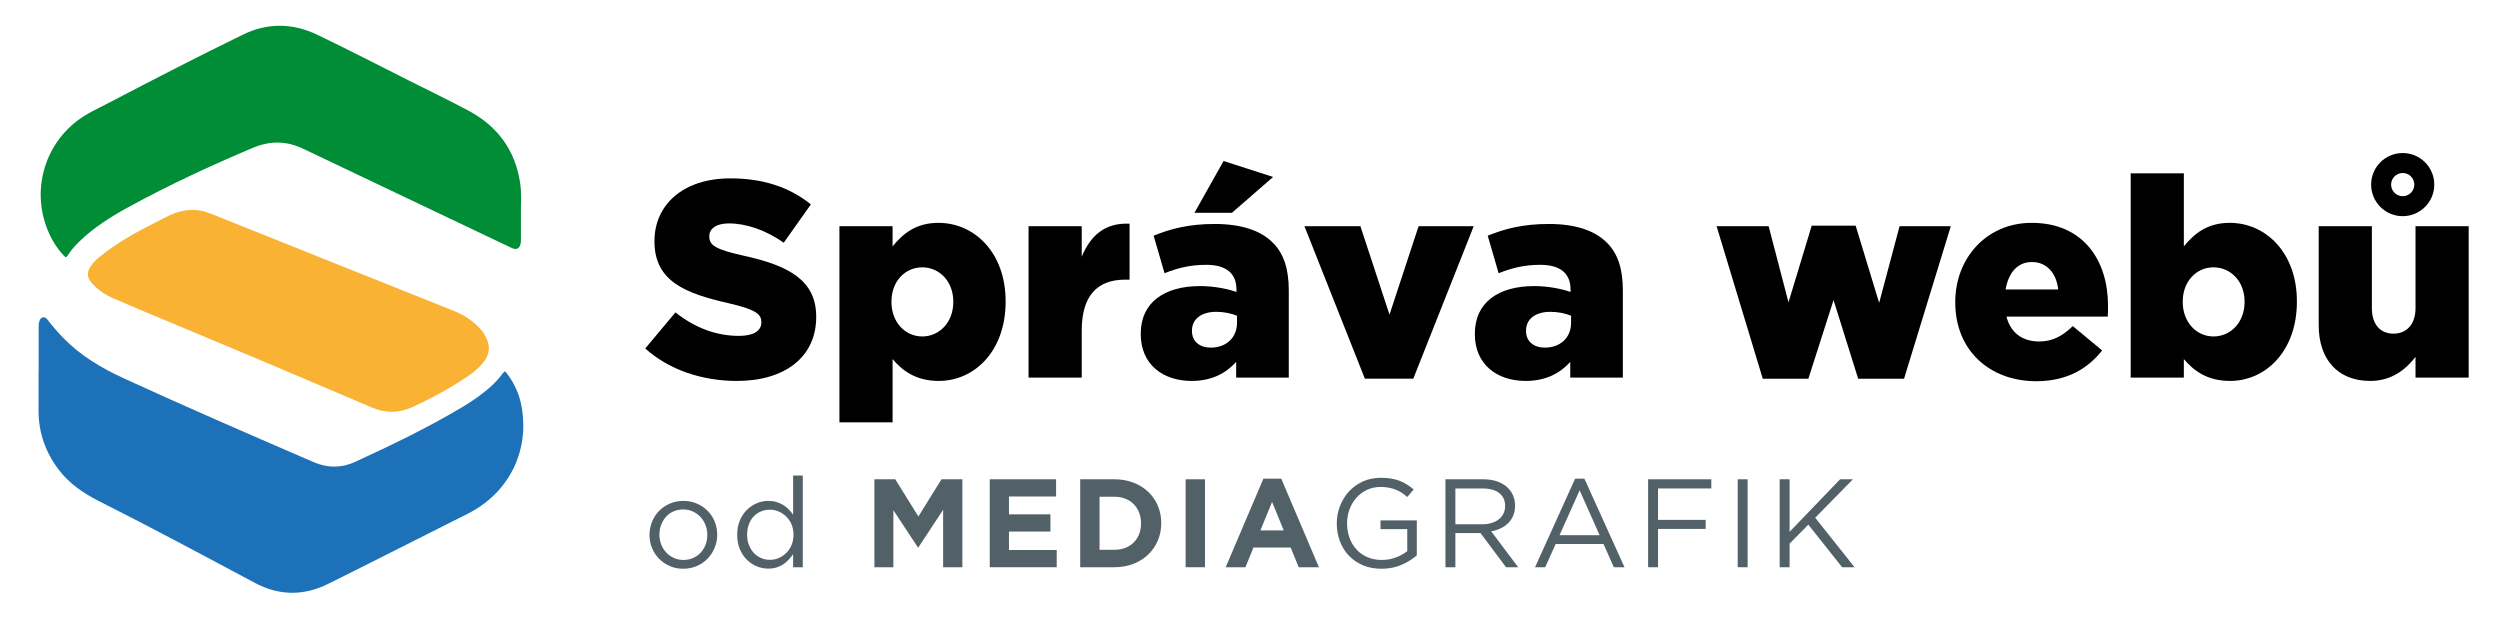
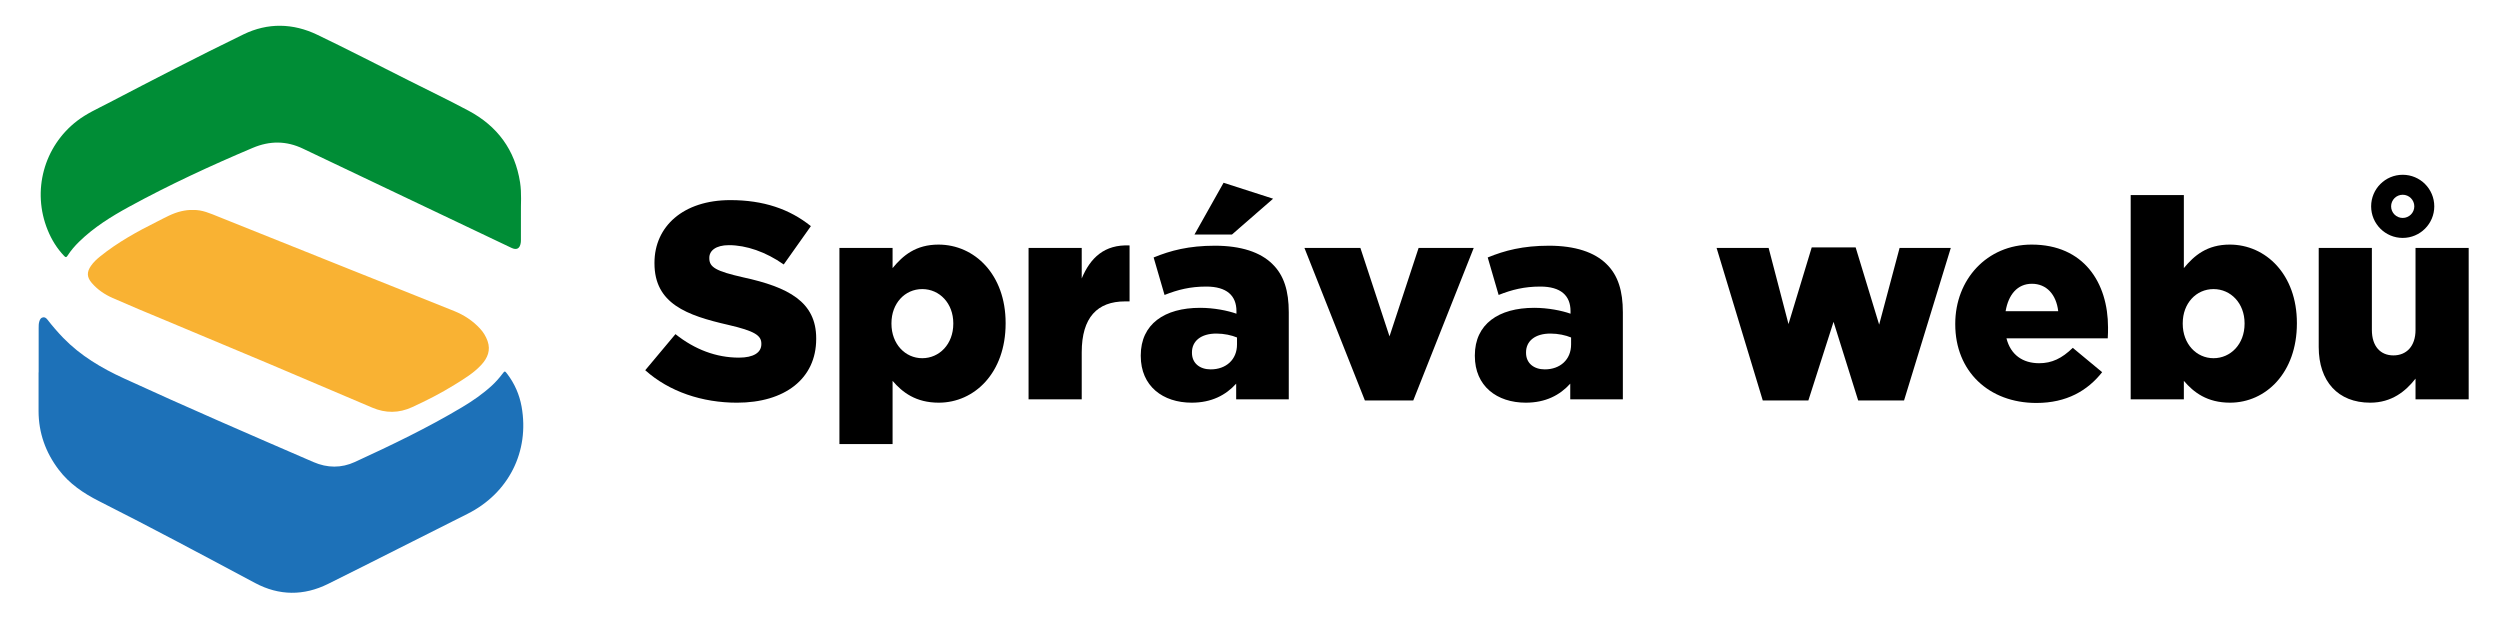
<svg xmlns="http://www.w3.org/2000/svg" id="Vrstva_1" data-name="Vrstva 1" version="1.1" viewBox="0 0 5173.33 1280">
  <defs>
    <style>
-       .cls-1 {
-         fill: #526168;
-       }

-       .cls-1, .cls-2, .cls-3, .cls-4, .cls-5 {
+       .cls-2, .cls-3, .cls-4, .cls-5 {
        stroke-width: 0px;
      }

      .cls-2 {
        fill: #000;
      }

      .cls-3 {
        fill: #1d71b8;
      }

      .cls-4 {
        fill: #f9b233;
      }

      .cls-5 {
        fill: #008d36;
      }
    </style>
  </defs>
  <g>
    <path class="cls-3" d="M79.99,770.68c0-30.62,0-61.24,0-91.86,0-4.63-.03-9.26,1.41-13.78,1.26-3.93,2.94-7.44,7.44-8.31,4.25-.81,7.04,1.76,9.38,4.75,10.3,13.16,21.12,25.85,32.78,37.84,35.83,36.86,79.09,62.41,125.38,83.68,129.93,59.7,261.17,116.43,392.38,173.21,28.59,12.37,57.57,12.69,85.68-.24,75.58-34.77,150.6-70.75,222.12-113.5,21.72-12.98,42.52-27.33,61.23-44.53,8.06-7.41,15.23-15.58,21.85-24.27,4.84-6.35,5.01-6.52,10.05.14,15.25,20.12,25.18,42.77,29.64,67.52,16.83,93.44-27.21,179.71-112.16,222.11-96.24,48.04-191.96,97.12-288.34,144.88-50.15,24.85-101.16,24.69-150.89-1.87-107.16-57.21-214.27-114.54-322.72-169.26-32.45-16.37-61.55-36.02-83.65-65.14-27.2-35.85-41.68-76.14-41.77-121.34-.05-26.68,0-53.35,0-80.03h.18Z" />
    <path class="cls-5" d="M1077.97,441.94c0,20.81.01,37.28-.02,53.75,0,2.31-.03,4.66-.39,6.93-1.85,11.81-8.4,15.41-19.18,10.29-71.81-34.12-143.59-68.31-215.39-102.47-71.94-34.23-143.95-68.32-215.81-102.72-34.57-16.55-68.88-16.65-104.12-1.75-87.11,36.83-172.84,76.52-255.86,121.86-37.1,20.26-72.93,42.53-103.43,72.34-9,8.79-17.18,18.26-23.95,28.84-2.43,3.8-3.86,3.99-7,.72-14.98-15.64-26.07-33.75-34.18-53.67-32.98-80.95-8.02-173.09,61.12-226.09,19.66-15.07,42.23-25.11,64-36.46,92.89-48.42,185.91-96.65,280.14-142.4,50.22-24.38,102.4-23.29,152.58.78,63.71,30.55,126.49,63.04,189.64,94.76,41.24,20.71,82.83,40.76,123.53,62.47,59.6,31.79,96.09,81.07,106.55,148.35,3.54,22.76,1.36,45.86,1.76,64.46Z" />
    <path class="cls-4" d="M399.39,434.56c18.66-.79,35.81,7.16,53.23,14.14,91.23,36.57,182.46,73.14,273.72,109.64,71.2,28.48,142.51,56.69,213.64,85.35,20.18,8.13,38.17,19.92,53.13,36.02,7.07,7.6,12.38,16.25,15.82,25.96,6.77,19.13.06,35.15-12.73,49.1-15.86,17.29-35.93,29.22-55.61,41.46-28.2,17.53-57.76,32.57-87.93,46.4-27.3,12.52-54.86,12.67-82.27.94-142.56-61-285.41-121.29-428.58-180.84-36.35-15.12-72.75-30.17-108.76-46.09-16.36-7.23-31.27-17.26-43.14-31.08-10.21-11.88-10.71-22.41-1.73-35.37,5.33-7.7,12.14-14.02,19.39-19.84,36.19-29.09,76.57-51.34,117.91-71.98,16.14-8.06,31.84-17.24,49.72-21.28,7.71-1.74,15.48-2.97,24.19-2.53Z" />
  </g>
-   <g>
+   <g transform="translate(0 45)">
    <path class="cls-2" d="M1335.21,721.12l62.53-74.69c39.95,31.85,84.53,48.64,131.43,48.64,30.11,0,46.32-10.42,46.32-27.79v-1.16c0-16.79-13.32-26.06-68.32-38.79-86.27-19.69-152.86-44-152.86-127.38v-1.16c0-75.27,59.64-129.69,156.91-129.69,68.9,0,122.75,18.53,166.75,53.85l-56.16,79.32c-37.06-26.05-77.58-39.95-113.48-39.95-27.21,0-40.53,11.58-40.53,26.06v1.16c0,18.53,13.9,26.63,70.06,39.37,93.22,20.27,151.12,50.37,151.12,126.22v1.16c0,82.8-65.43,132.01-163.86,132.01-71.79,0-140.12-22.58-189.91-67.16Z" />
    <path class="cls-2" d="M1737.03,468.1h110.01v41.69c21.42-26.06,48.06-48.64,94.96-48.64,74.69,0,138.96,61.95,138.96,162.12v1.16c0,101.9-64.27,163.85-138.38,163.85-47.48,0-75.27-21.42-95.53-45.16v130.85h-110.01v-405.88ZM1972.68,625.01v-1.16c0-41.11-28.37-70.64-64.27-70.64s-63.69,29.53-63.69,70.64v1.16c0,41.69,28.37,71.22,63.69,71.22s64.27-28.95,64.27-71.22Z" />
    <path class="cls-2" d="M2128.43,468.1h110.01v63.11c17.95-42.85,46.9-70.64,99.01-68.32v115.8h-9.26c-57.32,0-89.74,33-89.74,105.38v97.27h-110.01v-313.24Z" />
    <path class="cls-2" d="M2360.61,691.59v-1.16c0-64.85,49.21-98.43,122.75-98.43,28.95,0,57.32,5.79,75.27,12.16v-5.21c0-32.42-20.26-50.95-62.53-50.95-33,0-58.48,6.37-86.27,17.37l-22.58-77.59c35.32-14.48,72.95-24.32,126.8-24.32s94.38,13.32,119.27,38.21c23.74,23.16,33.58,55.58,33.58,99.59v180.07h-108.85v-32.42c-21.42,23.74-50.95,39.37-92.06,39.37-59.64,0-105.38-34.16-105.38-96.69ZM2559.78,667.85v-14.48c-11-4.63-26.63-8.11-42.85-8.11-31.84,0-50.37,15.63-50.37,38.79v1.16c0,21.42,16.21,34.16,38.79,34.16,31.84,0,54.43-20.26,54.43-51.53ZM2531.99,333.19l102.48,33-85.11,74.11h-77.59l60.22-107.11Z" />
    <path class="cls-2" d="M2699.32,468.1h115.8l60.22,182.96,60.21-182.96h114.06l-125.06,315.55h-100.17l-125.06-315.55Z" />
    <path class="cls-2" d="M3051.94,691.59v-1.16c0-64.85,49.21-98.43,122.75-98.43,28.95,0,57.32,5.79,75.27,12.16v-5.21c0-32.42-20.26-50.95-62.53-50.95-33,0-58.48,6.37-86.27,17.37l-22.58-77.59c35.32-14.48,72.95-24.32,126.8-24.32s94.38,13.32,119.27,38.21c23.74,23.16,33.58,55.58,33.58,99.59v180.07h-108.85v-32.42c-21.42,23.74-50.95,39.37-92.06,39.37-59.64,0-105.38-34.16-105.38-96.69ZM3251.11,667.85v-14.48c-11-4.63-26.63-8.11-42.85-8.11-31.84,0-50.37,15.63-50.37,38.79v1.16c0,21.42,16.21,34.16,38.79,34.16,31.84,0,54.43-20.26,54.43-51.53Z" />
    <path class="cls-2" d="M3552.19,468.1h107.69l41.11,157.49,48.06-158.64h90.9l48.64,159.8,42.27-158.64h105.96l-96.69,315.55h-94.96l-50.95-162.7-52.11,162.7h-94.38l-95.53-315.55Z" />
    <path class="cls-2" d="M4046.07,626.16v-1.16c0-91.48,65.43-163.86,158.07-163.86,108.27,0,158.07,79.32,158.07,171.38,0,6.95,0,15.05-.58,22.58h-209.6c8.68,34.16,33.58,51.53,67.74,51.53,26.05,0,46.9-9.84,69.48-31.84l60.79,50.37c-30.11,38.21-73.53,63.69-136.06,63.69-98.43,0-167.91-65.43-167.91-162.7ZM4259.14,598.95c-4.05-34.74-24.32-56.74-54.43-56.74s-48.64,22.58-54.43,56.74h108.85Z" />
    <path class="cls-2" d="M4519.11,743.12v38.21h-110.01v-422.67h110.01v151.12c21.42-26.06,48.06-48.64,94.96-48.64,74.69,0,138.96,61.95,138.96,162.12v1.16c0,101.9-64.27,163.85-138.38,163.85-47.48,0-75.27-21.42-95.53-45.16ZM4644.76,625.01v-1.16c0-41.11-28.37-70.64-64.27-70.64s-63.69,29.53-63.69,70.64v1.16c0,41.69,28.37,71.22,63.69,71.22s64.27-28.95,64.27-71.22Z" />
    <path class="cls-2" d="M4798.19,673.06v-204.96h110.01v169.65c0,34.16,17.95,52.69,44.58,52.69s45.74-18.53,45.74-52.69v-169.65h110.01v313.24h-110.01v-42.85c-20.26,26.05-49.21,49.79-93.8,49.79-66.58,0-106.54-44-106.54-115.22Z" />
  </g>
-   <g>
-     <path class="cls-1" d="M1478.85,1133.63c-3.55,8.58-8.45,16.08-14.69,22.49-6.24,6.42-13.7,11.49-22.36,15.21-8.67,3.73-18.03,5.59-28.08,5.59s-19.33-1.87-27.82-5.59c-8.5-3.72-15.86-8.75-22.1-15.08-6.24-6.33-11.09-13.74-14.56-22.23-3.47-8.49-5.2-17.5-5.2-27.04s1.73-18.59,5.2-27.17c3.46-8.58,8.32-16.08,14.56-22.49,6.24-6.41,13.65-11.48,22.23-15.21,8.58-3.73,17.98-5.59,28.21-5.59s19.37,1.86,27.95,5.59c8.58,3.73,15.99,8.75,22.23,15.08,6.24,6.33,11.09,13.74,14.56,22.23,3.46,8.49,5.2,17.51,5.2,27.04s-1.78,18.59-5.33,27.17ZM1459.87,1086.36c-2.51-6.39-6.02-11.97-10.53-16.73-4.51-4.75-9.79-8.51-15.86-11.28-6.07-2.77-12.66-4.15-19.76-4.15s-13.95,1.34-20.02,4.02c-6.07,2.68-11.22,6.4-15.47,11.15-4.25,4.75-7.58,10.29-10.01,16.6-2.43,6.31-3.64,13.1-3.64,20.36s1.25,14.09,3.77,20.49c2.51,6.4,5.98,11.93,10.4,16.6s9.66,8.39,15.73,11.15c6.06,2.77,12.65,4.15,19.76,4.15s13.95-1.34,20.02-4.02c6.07-2.68,11.27-6.35,15.6-11.03,4.33-4.67,7.71-10.16,10.14-16.47,2.43-6.31,3.64-13.09,3.64-20.36s-1.26-14.09-3.77-20.49Z" />
-     <path class="cls-1" d="M1641.22,1173.8v-27.04c-2.77,3.99-5.85,7.8-9.23,11.44-3.38,3.64-7.15,6.85-11.31,9.62-4.16,2.78-8.8,4.94-13.91,6.5-5.11,1.56-10.79,2.34-17.03,2.34-8.15,0-16.04-1.56-23.66-4.68-7.63-3.12-14.47-7.67-20.54-13.65-6.07-5.98-10.92-13.3-14.56-21.97-3.64-8.67-5.46-18.54-5.46-29.64s1.82-20.97,5.46-29.64c3.64-8.67,8.49-15.99,14.56-21.97,6.07-5.98,12.91-10.57,20.54-13.78,7.62-3.21,15.51-4.81,23.66-4.81,6.24,0,11.96.78,17.16,2.34,5.2,1.56,9.88,3.64,14.04,6.24,4.16,2.6,7.93,5.63,11.31,9.1,3.38,3.47,6.37,7.11,8.97,10.92v-81.12h20.02v189.8h-20.02ZM1637.97,1085.25c-2.69-6.38-6.33-11.81-10.92-16.3-4.59-4.48-9.79-7.97-15.6-10.48-5.81-2.5-11.83-3.75-18.07-3.75-6.59,0-12.74,1.17-18.46,3.49-5.72,2.33-10.71,5.69-14.95,10.09-4.25,4.4-7.63,9.83-10.14,16.3-2.51,6.47-3.77,13.75-3.77,21.86s1.26,15.09,3.77,21.47c2.51,6.38,5.94,11.86,10.27,16.43,4.33,4.57,9.36,8.06,15.08,10.48,5.72,2.41,11.79,3.62,18.2,3.62s12.26-1.25,18.07-3.75c5.8-2.5,11-5.99,15.6-10.48,4.59-4.48,8.23-9.96,10.92-16.43,2.69-6.47,4.03-13.58,4.03-21.34s-1.34-14.83-4.03-21.21Z" />
-     <path class="cls-1" d="M1951.65,1173.8v-118.82l-51.22,77.74h-1.04l-50.7-76.96v118.04h-39.26v-182h43.16l47.84,76.96,47.84-76.96h43.16v182h-39.78Z" />
-     <path class="cls-1" d="M2048.11,1173.8v-182h137.28v35.62h-97.5v36.92h85.8v35.62h-85.8v38.22h98.8v35.62h-138.58Z" />
-     <path class="cls-1" d="M2306.29,1173.8h-70.98v-182h70.98c57.2,0,96.72,39.26,96.72,90.48v.52c0,51.22-39.52,91-96.72,91ZM2361.15,1082.8c0-32.24-22.1-54.86-54.86-54.86h-30.94v109.72h30.94c32.76,0,54.86-22.1,54.86-54.34v-.52Z" />
-     <path class="cls-1" d="M2453.45,1173.8v-182h40.04v182h-40.04Z" />
-     <path class="cls-1" d="M2687.45,1173.8l-16.64-40.82h-76.96l-16.64,40.82h-40.82l78-183.3h36.92l78,183.3h-41.86ZM2632.33,1038.6l-24.18,59.02h48.36l-24.18-59.02Z" />
-     <path class="cls-1" d="M2900.52,1168.75c-12.39,5.44-26.3,8.17-41.73,8.17-14.39,0-27.26-2.43-38.61-7.28-11.35-4.85-21.06-11.53-29.12-20.02-8.06-8.49-14.21-18.46-18.46-29.9-4.25-11.44-6.37-23.66-6.37-36.66s2.21-24.44,6.63-35.88c4.42-11.44,10.62-21.49,18.59-30.16,7.97-8.67,17.55-15.56,28.73-20.67,11.18-5.11,23.62-7.67,37.31-7.67,7.62,0,14.6.52,20.93,1.56,6.33,1.04,12.22,2.6,17.68,4.68s10.57,4.64,15.34,7.67c4.77,3.03,9.4,6.46,13.91,10.27l-13.26,15.6c-3.47-3.12-7.11-5.94-10.92-8.45-3.81-2.51-7.93-4.68-12.35-6.5-4.42-1.82-9.27-3.25-14.56-4.29-5.29-1.04-11.14-1.56-17.55-1.56-10.05,0-19.33,2-27.82,5.99-8.49,3.99-15.77,9.38-21.84,16.15-6.07,6.77-10.83,14.71-14.3,23.83-3.47,9.12-5.2,18.79-5.2,29.04,0,10.94,1.69,21.06,5.07,30.34,3.38,9.29,8.19,17.32,14.43,24.09,6.24,6.77,13.78,12.07,22.62,15.89,8.84,3.82,18.81,5.73,29.9,5.73,10.4,0,20.19-1.78,29.38-5.35,9.18-3.57,16.9-7.88,23.14-12.92v-45.43h-55.38v-18.2h75.14v72.35c-8.49,7.6-18.94,14.13-31.33,19.58Z" />
-     <path class="cls-1" d="M3116.45,1173.8l-52.78-70.72h-52v70.72h-20.54v-182h78.26c10.05,0,19.11,1.3,27.17,3.9,8.06,2.6,14.95,6.28,20.67,11.05s10.14,10.49,13.26,17.17c3.12,6.68,4.68,14.09,4.68,22.24,0,7.63-1.21,14.44-3.64,20.42-2.43,5.98-5.85,11.19-10.27,15.61-4.42,4.42-9.67,8.11-15.73,11.06-6.07,2.95-12.65,5.03-19.76,6.24l55.9,74.31h-25.22ZM3102.37,1020.3c-8.17-6.35-19.63-9.52-34.41-9.52h-56.3v74.1h56.04c6.78,0,13.03-.87,18.76-2.61,5.74-1.74,10.69-4.22,14.86-7.44,4.17-3.22,7.43-7.17,9.77-11.87,2.34-4.7,3.52-10,3.52-15.92,0-11.48-4.09-20.39-12.25-26.74Z" />
-     <path class="cls-1" d="M3361.62,1173.8h-22.1l-21.32-48.1h-99.06l-21.58,48.1h-21.06l82.94-183.3h19.24l82.94,183.3ZM3268.81,1014.68l-41.6,92.82h82.94l-41.34-92.82Z" />
-     <path class="cls-1" d="M3541.28,1010.78h-110.24v65h98.54v18.72h-98.54v79.3h-20.54v-182h130.78v18.98Z" />
-     <path class="cls-1" d="M3616.42,991.8v182h-20.54v-182h20.54Z" />
-     <path class="cls-1" d="M3837.68,1173.8h-25.74l-69.94-88.14-38.74,39.26v48.88h-20.54v-182h20.54v108.68l104.52-108.68h26.52l-78,79.56,81.38,102.44Z" />
-   </g>
-   <path class="cls-2" d="M4972,316.67c-36.08,0-65.33,29.25-65.33,65.33s29.25,65.33,65.33,65.33,65.33-29.25,65.33-65.33-29.25-65.33-65.33-65.33ZM4972,406c-13.25,0-24-10.75-24-24s10.75-24,24-24,24,10.75,24,24-10.75,24-24,24Z" />
+   <path transform="translate(0 45)" class="cls-2" d="M4972,316.67c-36.08,0-65.33,29.25-65.33,65.33s29.25,65.33,65.33,65.33,65.33-29.25,65.33-65.33-29.25-65.33-65.33-65.33ZM4972,406c-13.25,0-24-10.75-24-24s10.75-24,24-24,24,10.75,24,24-10.75,24-24,24Z" />
</svg>
